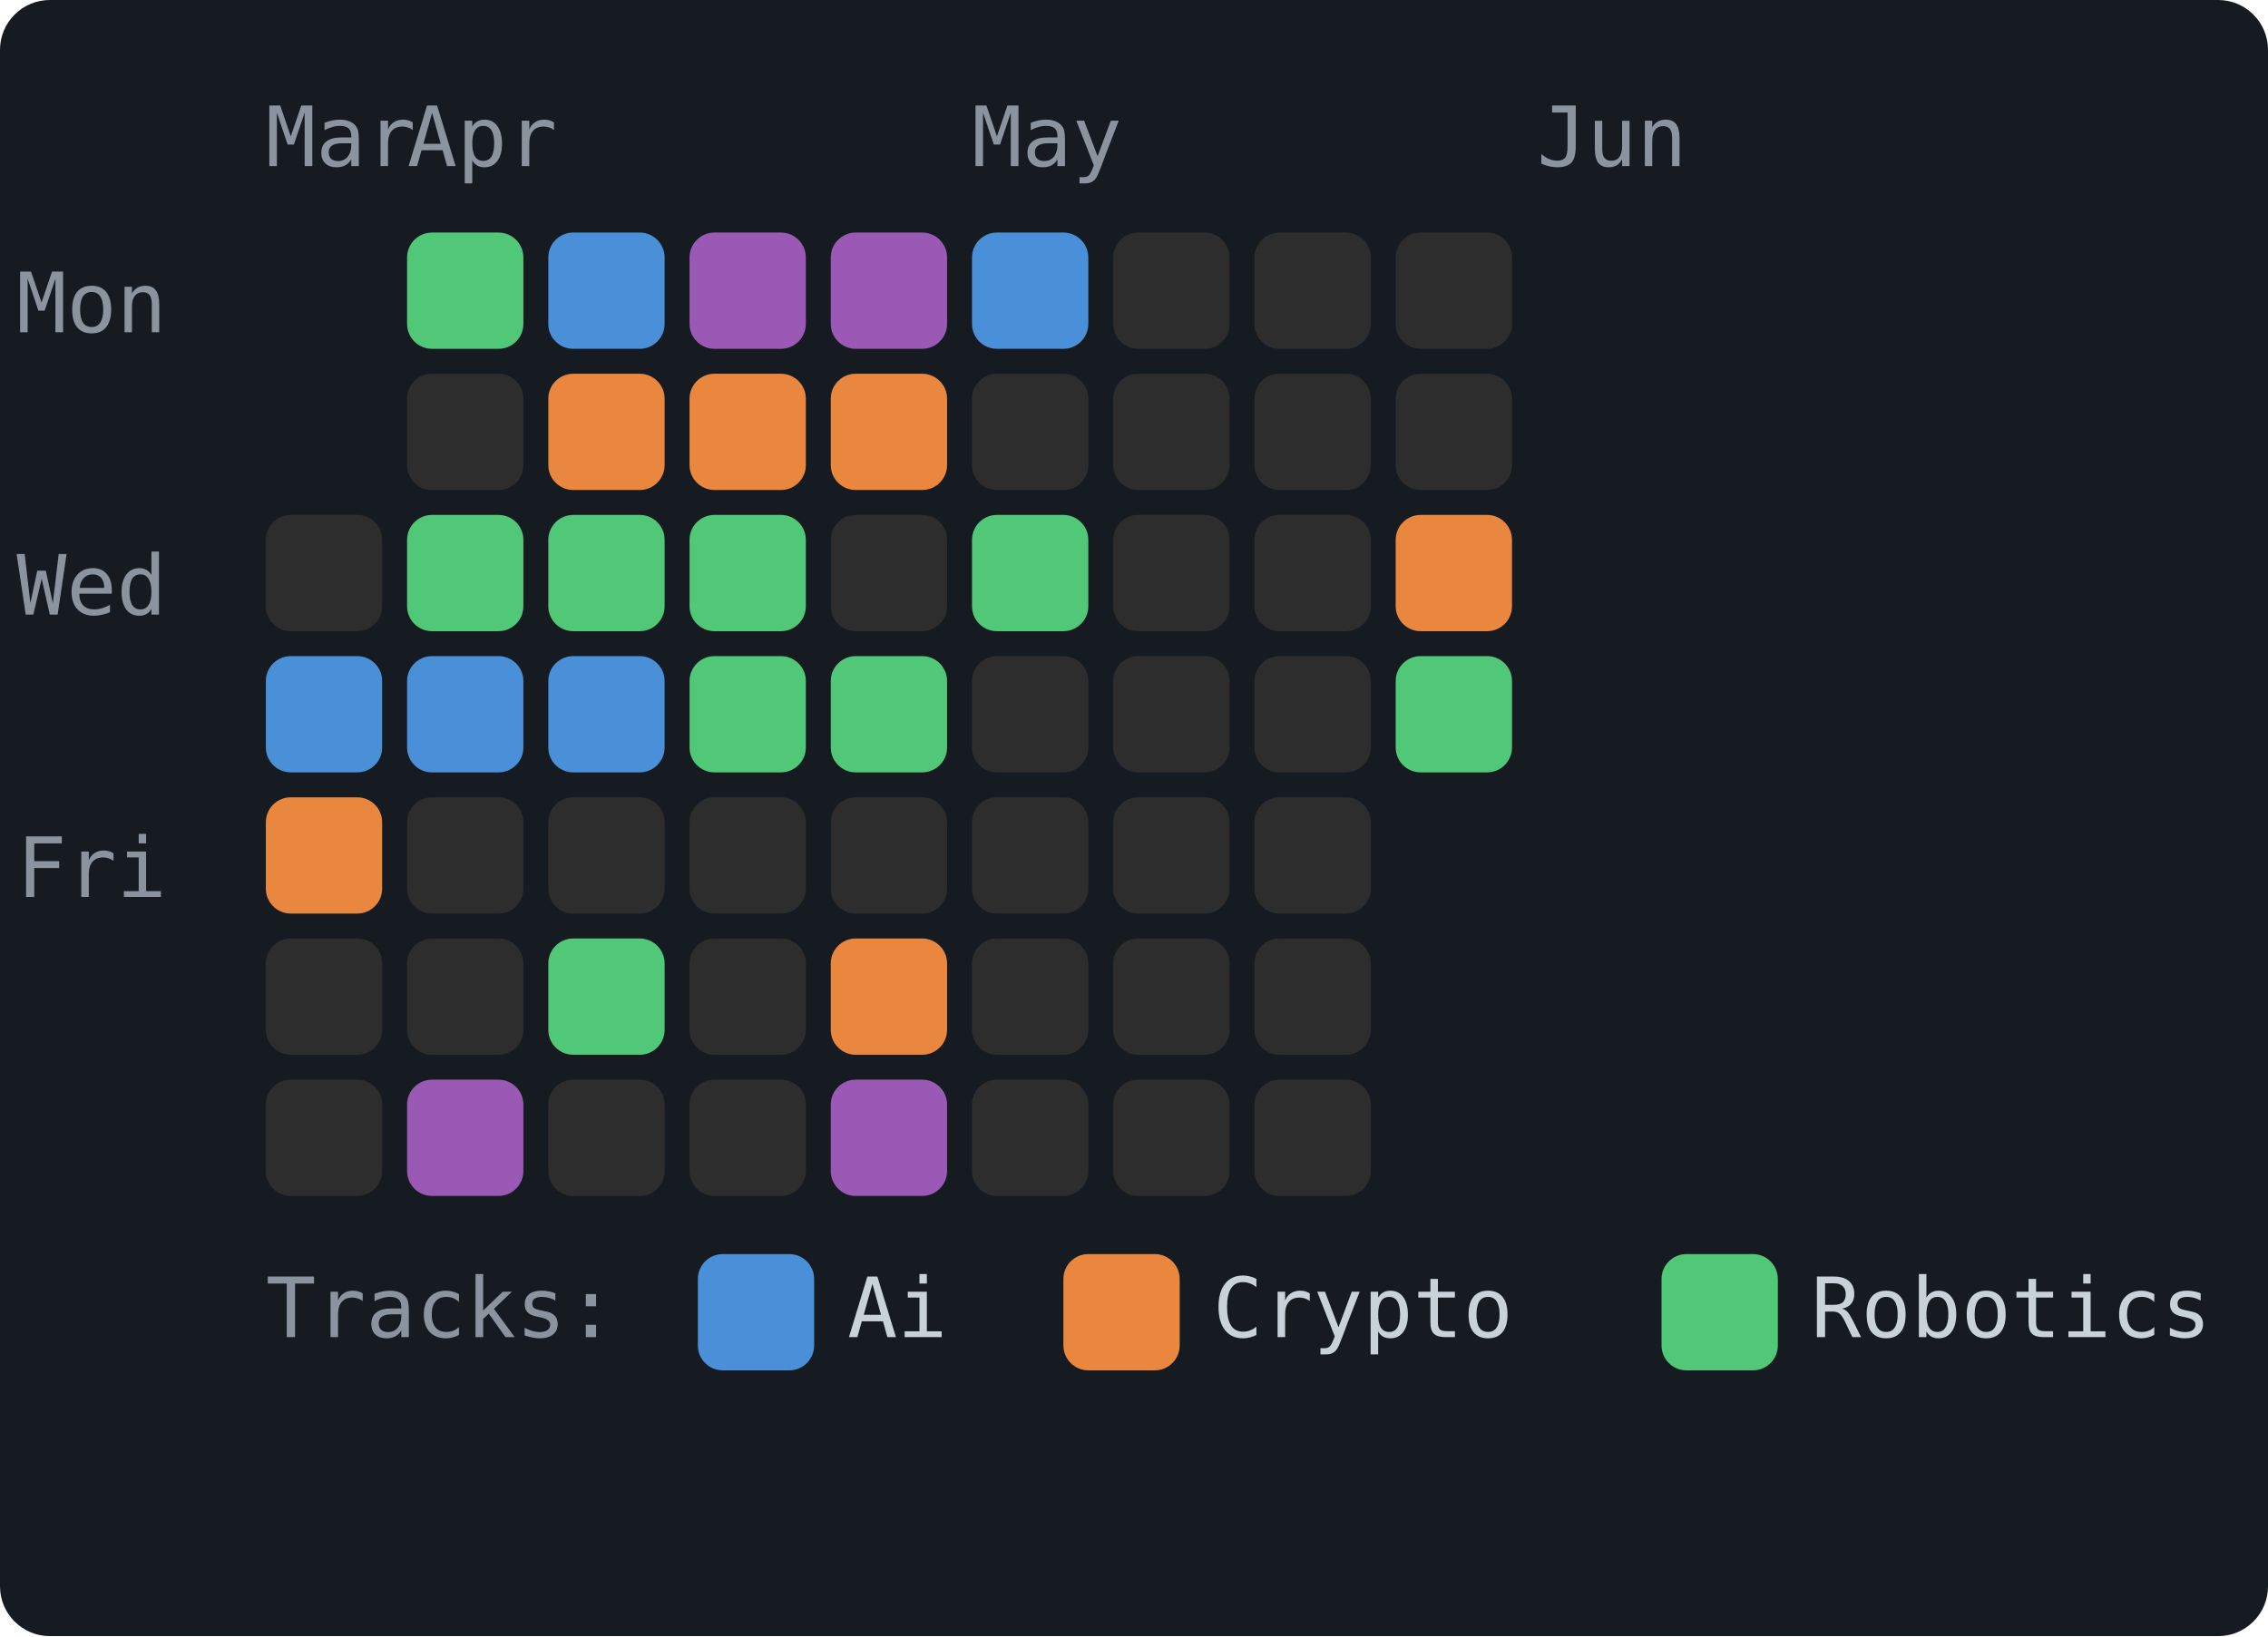
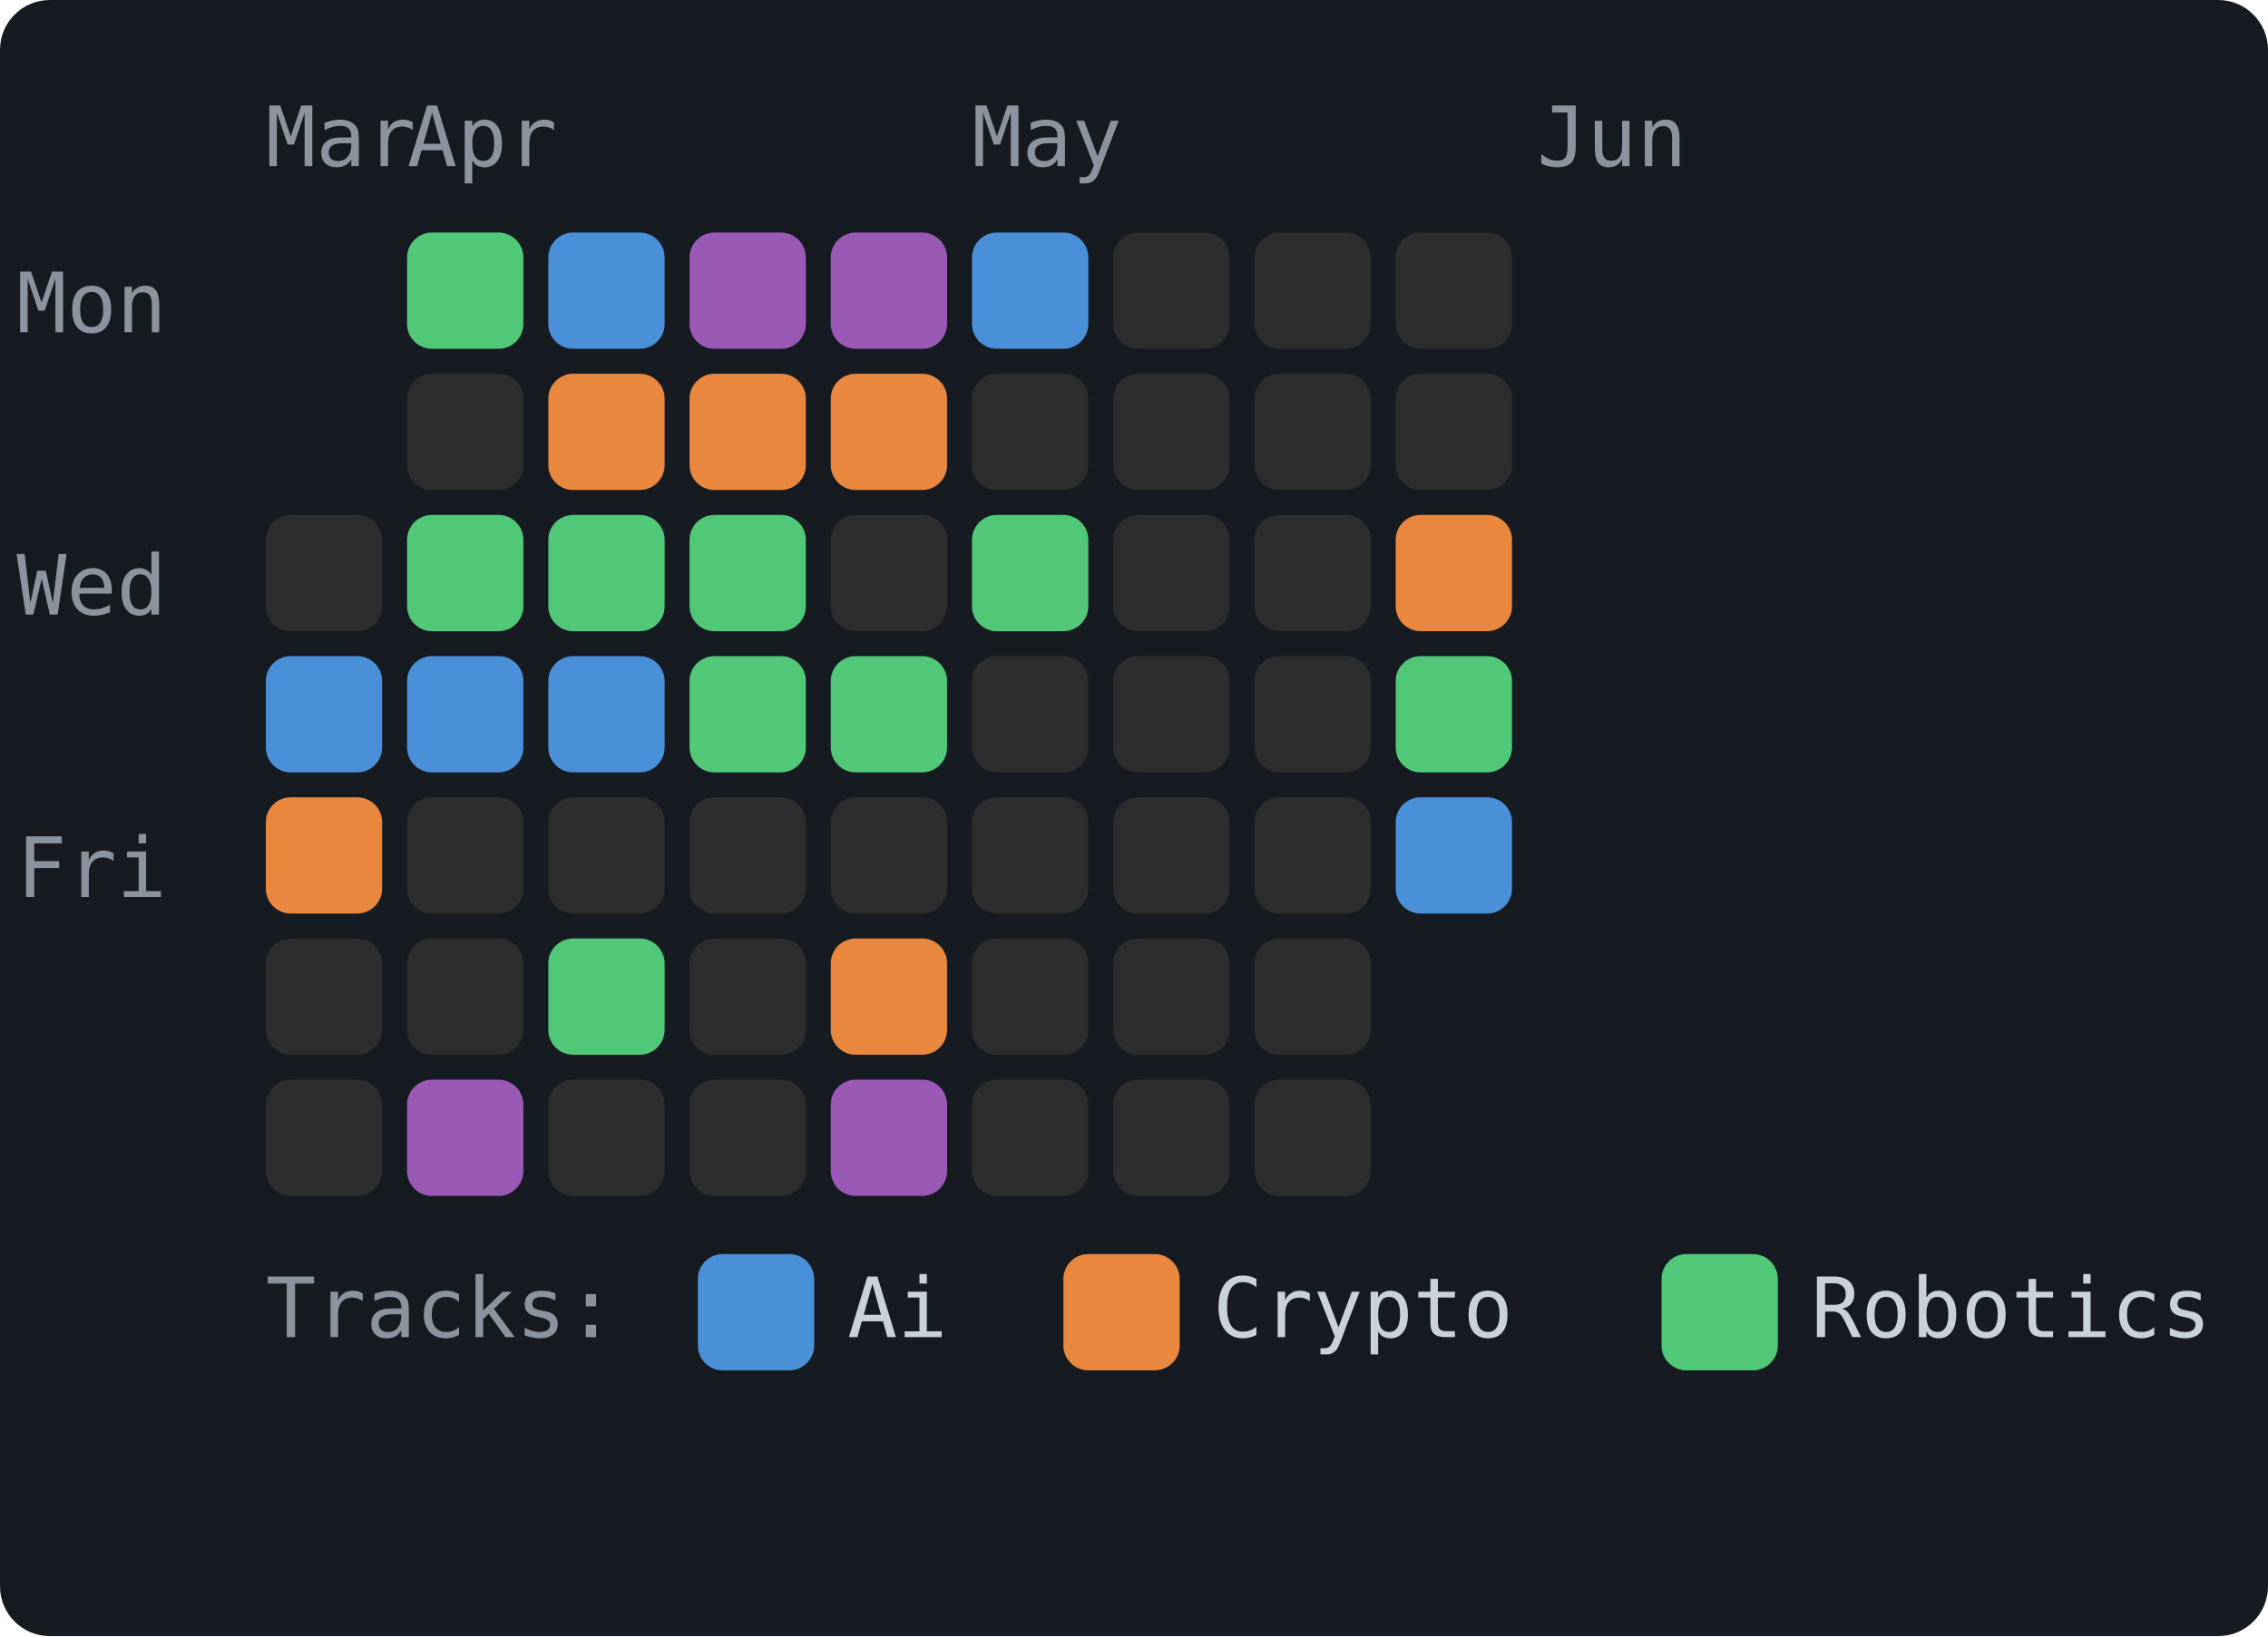
<svg xmlns="http://www.w3.org/2000/svg" width="273" height="197" viewBox="0 0 273 197">
  <rect width="273" height="197" fill="#161B22" rx="6" />
  <text x="2" y="40" fill="#8B949E" font-family="monospace" font-size="10">Mon</text>
  <text x="2" y="74" fill="#8B949E" font-family="monospace" font-size="10">Wed</text>
  <text x="2" y="108" fill="#8B949E" font-family="monospace" font-size="10">Fri</text>
  <text x="32" y="20" fill="#8B949E" font-family="monospace" font-size="10">Mar</text>
  <text x="49" y="20" fill="#8B949E" font-family="monospace" font-size="10">Apr</text>
  <text x="117" y="20" fill="#8B949E" font-family="monospace" font-size="10">May</text>
  <text x="185" y="20" fill="#8B949E" font-family="monospace" font-size="10">Jun</text>
  <rect x="32" y="62" width="14" height="14" rx="3" fill="#2D2D2D" />
  <rect x="32" y="79" width="14" height="14" rx="3" fill="#4A90D9" />
  <rect x="32" y="96" width="14" height="14" rx="3" fill="#E8873D" />
  <rect x="32" y="113" width="14" height="14" rx="3" fill="#2D2D2D" />
  <rect x="32" y="130" width="14" height="14" rx="3" fill="#2D2D2D" />
  <rect x="49" y="28" width="14" height="14" rx="3" fill="#50C878" />
  <rect x="49" y="45" width="14" height="14" rx="3" fill="#2D2D2D" />
  <rect x="49" y="62" width="14" height="14" rx="3" fill="#50C878" />
  <rect x="49" y="79" width="14" height="14" rx="3" fill="#4A90D9" />
  <rect x="49" y="96" width="14" height="14" rx="3" fill="#2D2D2D" />
  <rect x="49" y="113" width="14" height="14" rx="3" fill="#2D2D2D" />
  <rect x="49" y="130" width="14" height="14" rx="3" fill="#9B59B6" />
  <rect x="66" y="28" width="14" height="14" rx="3" fill="#4A90D9" />
  <rect x="66" y="45" width="14" height="14" rx="3" fill="#E8873D" />
  <rect x="66" y="62" width="14" height="14" rx="3" fill="#50C878" />
  <rect x="66" y="79" width="14" height="14" rx="3" fill="#4A90D9" />
  <rect x="66" y="96" width="14" height="14" rx="3" fill="#2D2D2D" />
  <rect x="66" y="113" width="14" height="14" rx="3" fill="#50C878" />
  <rect x="66" y="130" width="14" height="14" rx="3" fill="#2D2D2D" />
  <rect x="83" y="28" width="14" height="14" rx="3" fill="#9B59B6" />
  <rect x="83" y="45" width="14" height="14" rx="3" fill="#E8873D" />
  <rect x="83" y="62" width="14" height="14" rx="3" fill="#50C878" />
  <rect x="83" y="79" width="14" height="14" rx="3" fill="#50C878" />
  <rect x="83" y="96" width="14" height="14" rx="3" fill="#2D2D2D" />
  <rect x="83" y="113" width="14" height="14" rx="3" fill="#2D2D2D" />
  <rect x="83" y="130" width="14" height="14" rx="3" fill="#2D2D2D" />
  <rect x="100" y="28" width="14" height="14" rx="3" fill="#9B59B6" />
  <rect x="100" y="45" width="14" height="14" rx="3" fill="#E8873D" />
  <rect x="100" y="62" width="14" height="14" rx="3" fill="#2D2D2D" />
  <rect x="100" y="79" width="14" height="14" rx="3" fill="#50C878" />
  <rect x="100" y="96" width="14" height="14" rx="3" fill="#2D2D2D" />
  <rect x="100" y="113" width="14" height="14" rx="3" fill="#E8873D" />
  <rect x="100" y="130" width="14" height="14" rx="3" fill="#9B59B6" />
  <rect x="117" y="28" width="14" height="14" rx="3" fill="#4A90D9" />
  <rect x="117" y="45" width="14" height="14" rx="3" fill="#2D2D2D" />
  <rect x="117" y="62" width="14" height="14" rx="3" fill="#50C878" />
  <rect x="117" y="79" width="14" height="14" rx="3" fill="#2D2D2D" />
  <rect x="117" y="96" width="14" height="14" rx="3" fill="#2D2D2D" />
  <rect x="117" y="113" width="14" height="14" rx="3" fill="#2D2D2D" />
  <rect x="117" y="130" width="14" height="14" rx="3" fill="#2D2D2D" />
  <rect x="134" y="28" width="14" height="14" rx="3" fill="#2D2D2D" />
  <rect x="134" y="45" width="14" height="14" rx="3" fill="#2D2D2D" />
  <rect x="134" y="62" width="14" height="14" rx="3" fill="#2D2D2D" />
  <rect x="134" y="79" width="14" height="14" rx="3" fill="#2D2D2D" />
  <rect x="134" y="96" width="14" height="14" rx="3" fill="#2D2D2D" />
  <rect x="134" y="113" width="14" height="14" rx="3" fill="#2D2D2D" />
  <rect x="134" y="130" width="14" height="14" rx="3" fill="#2D2D2D" />
  <rect x="151" y="28" width="14" height="14" rx="3" fill="#2D2D2D" />
  <rect x="151" y="45" width="14" height="14" rx="3" fill="#2D2D2D" />
  <rect x="151" y="62" width="14" height="14" rx="3" fill="#2D2D2D" />
  <rect x="151" y="79" width="14" height="14" rx="3" fill="#2D2D2D" />
  <rect x="151" y="96" width="14" height="14" rx="3" fill="#2D2D2D" />
  <rect x="151" y="113" width="14" height="14" rx="3" fill="#2D2D2D" />
  <rect x="151" y="130" width="14" height="14" rx="3" fill="#2D2D2D" />
  <rect x="168" y="28" width="14" height="14" rx="3" fill="#2D2D2D" />
  <rect x="168" y="45" width="14" height="14" rx="3" fill="#2D2D2D" />
  <rect x="168" y="62" width="14" height="14" rx="3" fill="#E8873D" />
  <rect x="168" y="79" width="14" height="14" rx="3" fill="#50C878" />
+   <rect x="168" y="96" width="14" height="14" rx="3" fill="#4A90D9" />
  <text x="32" y="161" fill="#8B949E" font-family="monospace" font-size="10">Tracks:</text>
  <rect x="84" y="151" width="14" height="14" rx="3" fill="#4A90D9" />
  <text x="102" y="161" fill="#C9D1D9" font-family="monospace" font-size="10">Ai</text>
  <rect x="128" y="151" width="14" height="14" rx="3" fill="#E8873D" />
  <text x="146" y="161" fill="#C9D1D9" font-family="monospace" font-size="10">Crypto</text>
  <rect x="200" y="151" width="14" height="14" rx="3" fill="#50C878" />
  <text x="218" y="161" fill="#C9D1D9" font-family="monospace" font-size="10">Robotics</text>
  <rect x="286" y="151" width="14" height="14" rx="3" fill="#9B59B6" />
  <text x="304" y="161" fill="#C9D1D9" font-family="monospace" font-size="10">Integration</text>
  <rect x="393" y="151" width="14" height="14" rx="3" fill="#2D2D2D" />
  <text x="411" y="161" fill="#C9D1D9" font-family="monospace" font-size="10">No activity</text>
</svg>
